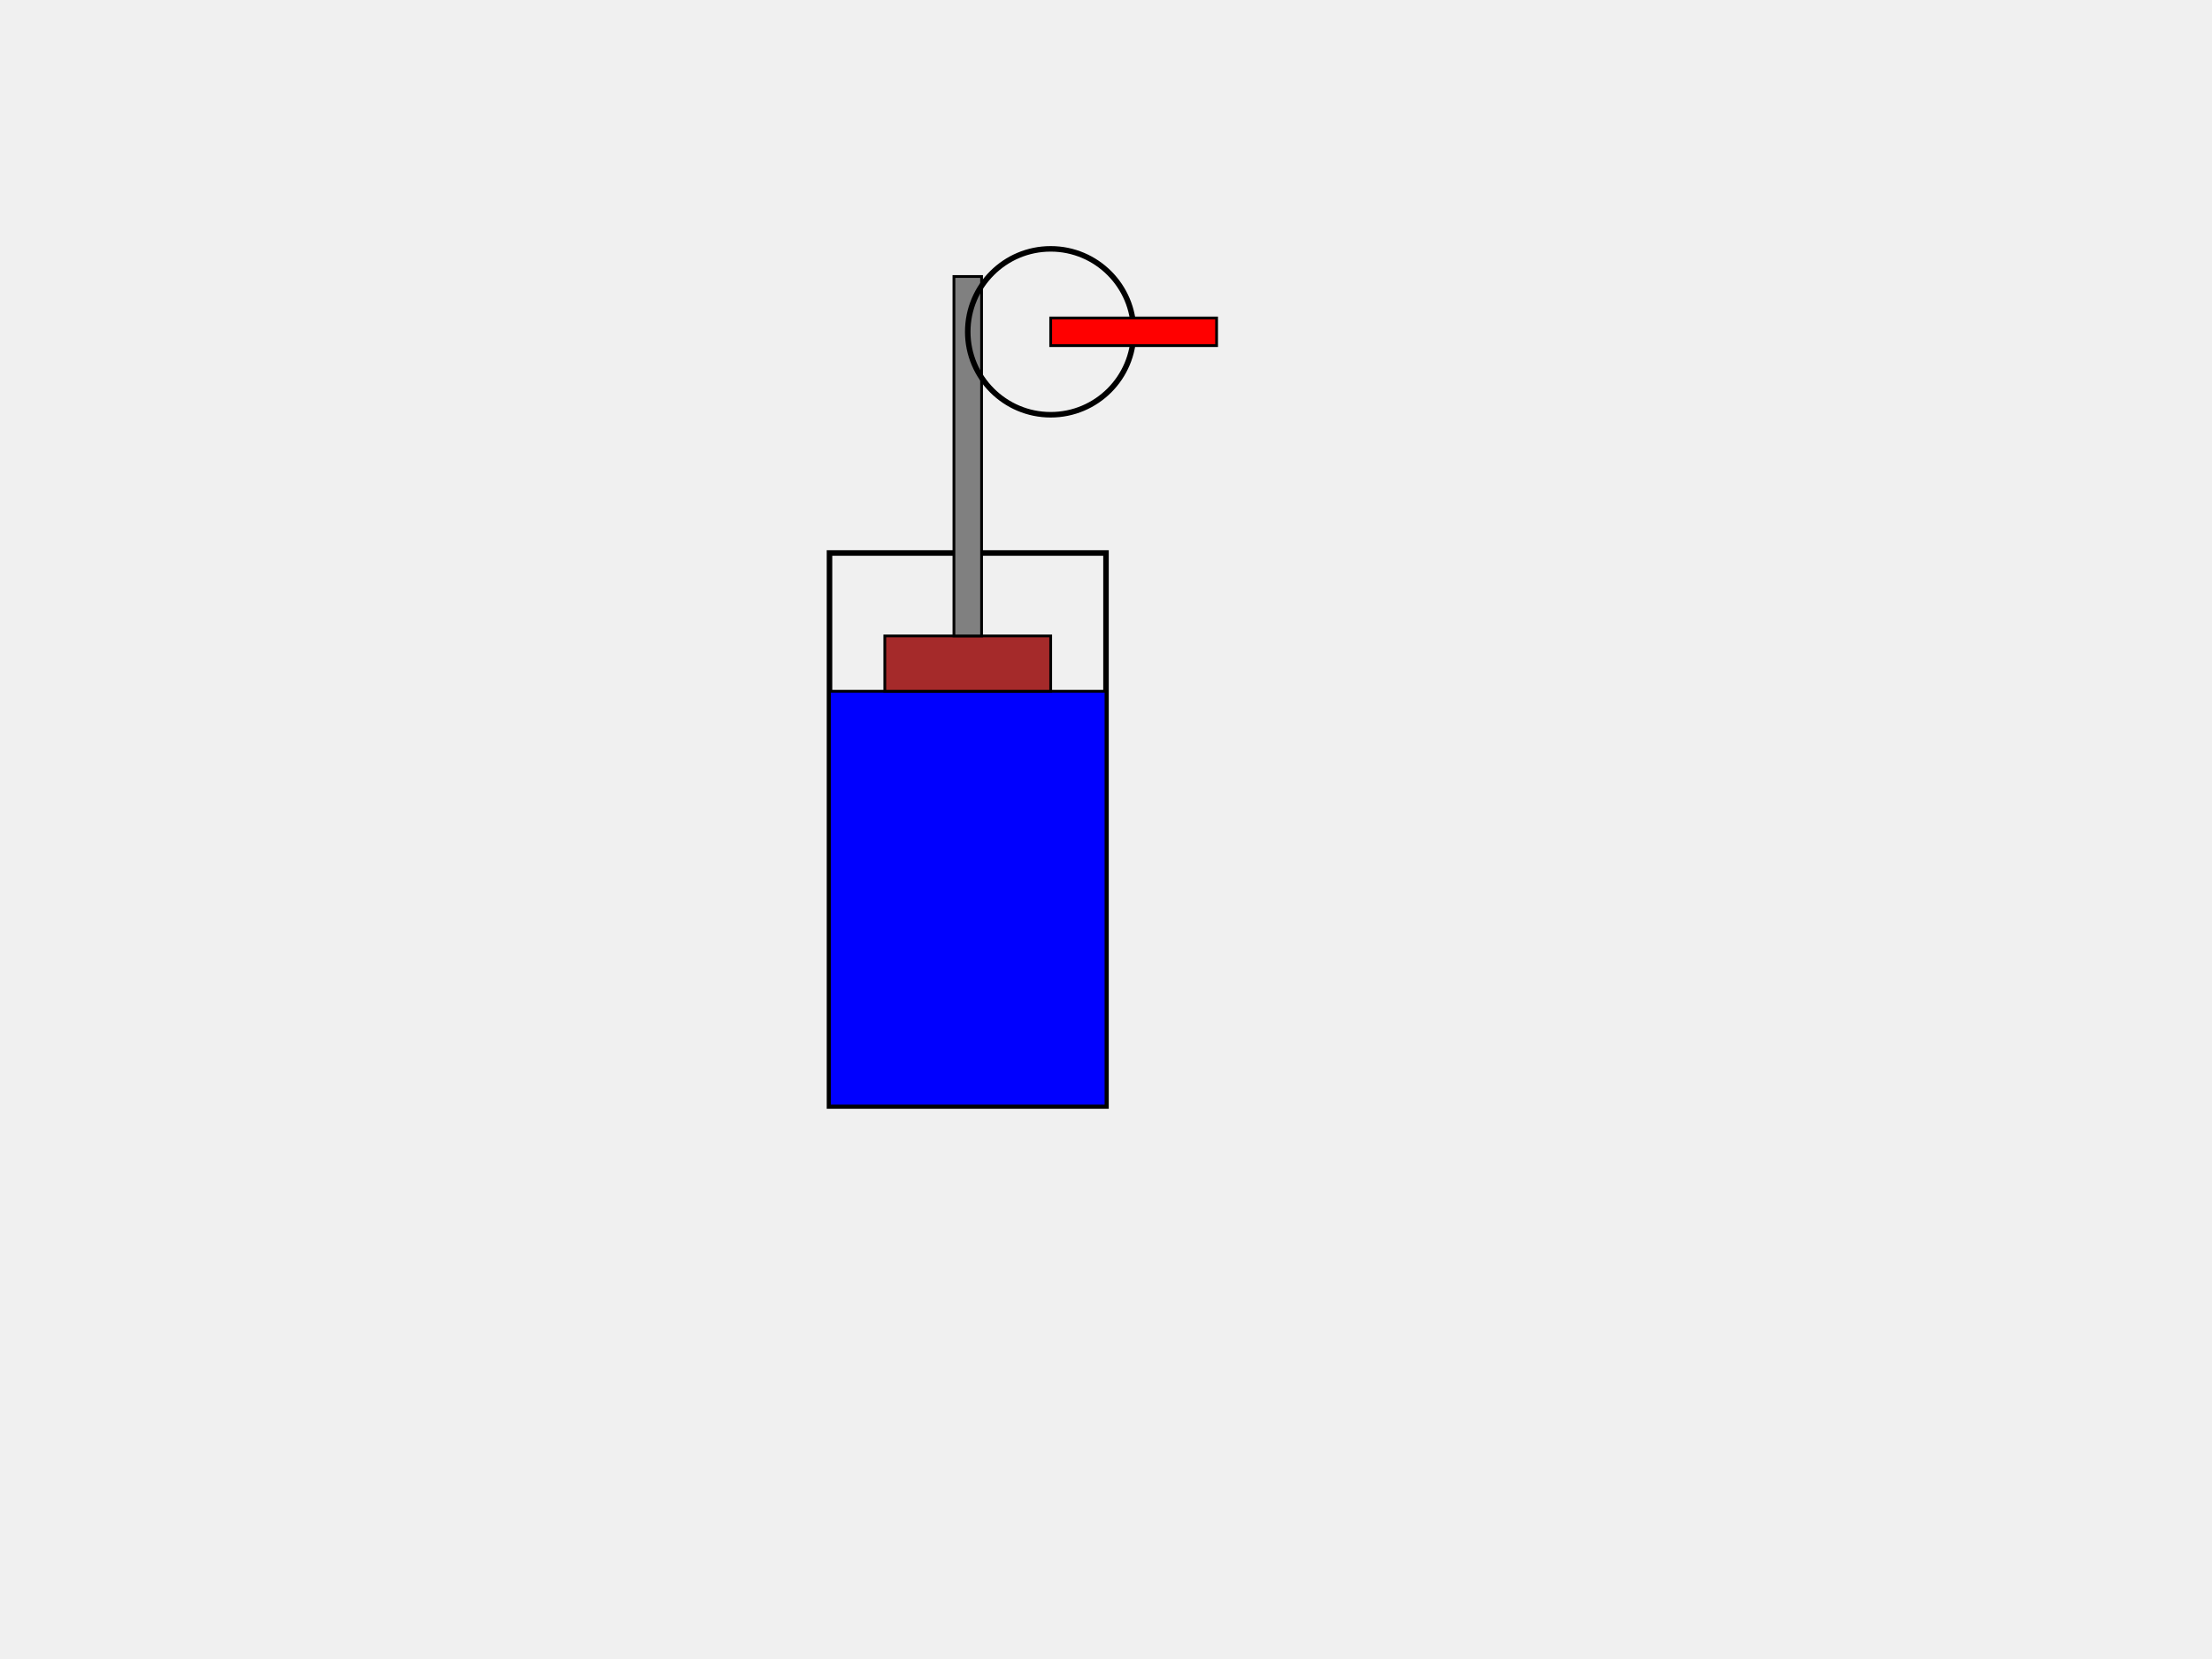
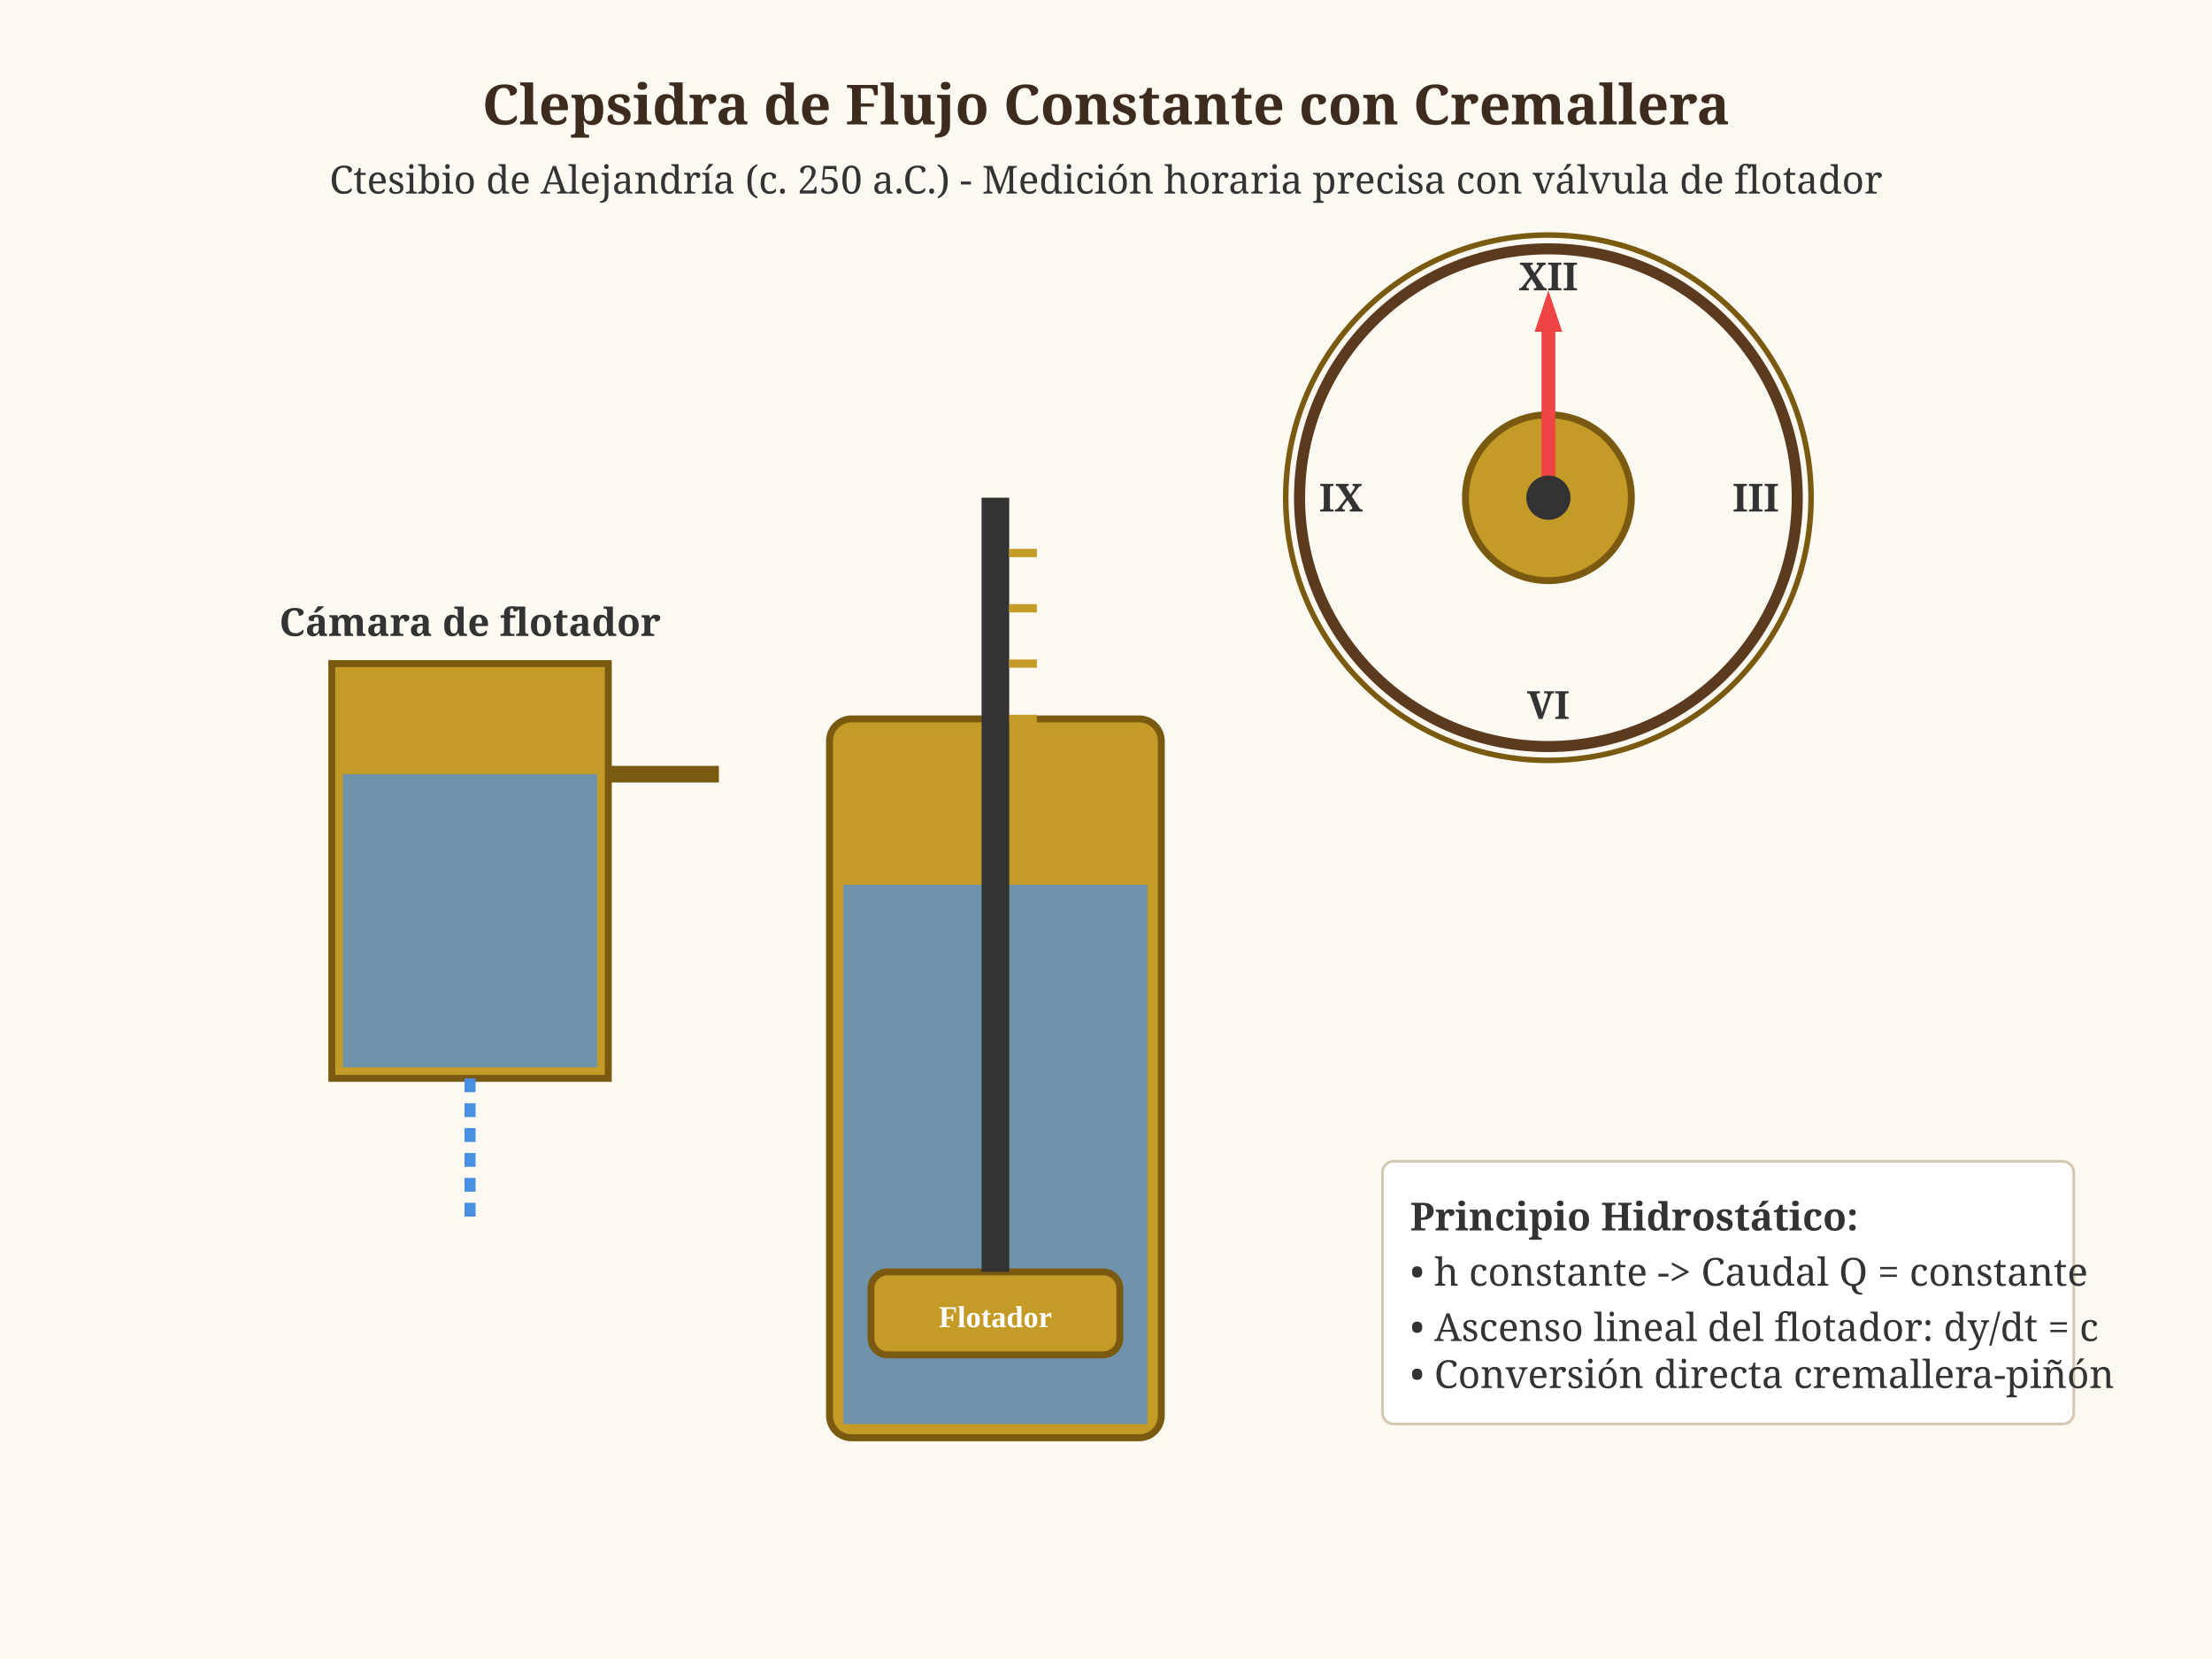
<svg xmlns="http://www.w3.org/2000/svg" viewBox="0 0 800 600">
-   <g>
-     <rect x="300" y="200" width="100" height="200" fill="none" stroke="black" stroke-width="2" />
-     <rect x="300" y="250" width="100" height="150" fill="blue" stroke="black" stroke-width="1" />
-     <rect x="320" y="230" width="60" height="20" fill="brown" stroke="black" stroke-width="1" />
-     <rect x="345" y="100" width="10" height="130" fill="gray" stroke="black" stroke-width="1" />
-     <circle cx="380" cy="120" r="30" stroke="black" stroke-width="2" fill="none" />
-     <rect x="380" y="115" width="60" height="10" fill="red" stroke="black" stroke-width="1" />
+   <defs>
+     <style>
+       .cl-bg { fill: #fcf9f2; }
+       .cl-bronze { fill: #c59b27; stroke: #7a5a10; stroke-width: 2.5; }
+       .cl-water { fill: #4a90e2; fill-opacity: 0.7; }
+       .cl-title { font-family: 'Cinzel', serif; font-size: 20px; font-weight: bold; fill: #3d2b1f; }
+       .cl-text { font-family: 'EB Garamond', serif; font-size: 14px; fill: #333; }
+       
+       @keyframes anim-float-rise {
+         0% { transform: translateY(0); }
+         90% { transform: translateY(-160px); }
+         100% { transform: translateY(0); }
+       }
+       @keyframes anim-dial-turn {
+         0% { transform: rotate(0deg); }
+         90% { transform: rotate(330deg); }
+         100% { transform: rotate(0deg); }
+       }
+       @keyframes anim-drip {
+         0% { stroke-dashoffset: 0; }
+         100% { stroke-dashoffset: -20; }
+       }
+       
+       .float-rising {
+         animation: anim-float-rise 10s ease-in-out infinite;
+       }
+       .pointer-rot {
+         transform-origin: 560px 180px;
+         animation: anim-dial-turn 10s ease-in-out infinite;
+       }
+       .drip-line {
+         stroke-dasharray: 5 4;
+         animation: anim-drip 0.6s linear infinite;
+       }
+     </style>
+   </defs>
+   <rect width="800" height="600" class="cl-bg" />
+   <text x="400" y="45" text-anchor="middle" class="cl-title">Clepsidra de Flujo Constante con Cremallera</text>
+   <text x="400" y="70" text-anchor="middle" class="cl-text">Ctesibio de Alejandría (c. 250 a.C.) - Medición horaria precisa con válvula de flotador</text>
+   <rect x="120" y="240" width="100" height="150" class="cl-bronze" fill="#f4ebd9" />
+   <rect x="124" y="280" width="92" height="106" class="cl-water" />
+   <line x1="220" y1="280" x2="260" y2="280" stroke="#7a5a10" stroke-width="6" />
+   <text x="170" y="230" text-anchor="middle" class="cl-text" font-weight="bold">Cámara de flotador</text>
+   <line x1="170" y1="390" x2="170" y2="440" stroke="#4a90e2" stroke-width="4" class="drip-line" />
+   <rect x="300" y="260" width="120" height="260" rx="8" class="cl-bronze" fill="#f4ebd9" />
+   <rect x="305" y="320" width="110" height="195" class="cl-water" />
+   <g class="float-rising">
+     <rect x="315" y="460" width="90" height="30" rx="6" class="cl-bronze" />
+     <text x="360" y="480" text-anchor="middle" fill="#fff" font-size="11" font-weight="bold">Flotador</text>
+     <rect x="355" y="180" width="10" height="280" fill="#333" />
+     <line x1="365" y1="200" x2="375" y2="200" stroke="#c59b27" stroke-width="3" />
+     <line x1="365" y1="220" x2="375" y2="220" stroke="#c59b27" stroke-width="3" />
+     <line x1="365" y1="240" x2="375" y2="240" stroke="#c59b27" stroke-width="3" />
+     <line x1="365" y1="260" x2="375" y2="260" stroke="#c59b27" stroke-width="3" />
  </g>
+   <circle cx="560" cy="180" r="30" class="cl-bronze" />
+   <circle cx="560" cy="180" r="90" fill="none" stroke="#5c3a1e" stroke-width="4" />
+   <circle cx="560" cy="180" r="95" fill="none" stroke="#7a5a10" stroke-width="2" />
+   <text x="560" y="105" text-anchor="middle" class="cl-text" font-weight="bold">XII</text>
+   <text x="635" y="185" text-anchor="middle" class="cl-text" font-weight="bold">III</text>
+   <text x="560" y="260" text-anchor="middle" class="cl-text" font-weight="bold">VI</text>
+   <text x="485" y="185" text-anchor="middle" class="cl-text" font-weight="bold">IX</text>
+   <g class="pointer-rot">
+     <line x1="560" y1="180" x2="560" y2="115" stroke="#ef4444" stroke-width="5" />
+     <polygon points="560,105 555,120 565,120" fill="#ef4444" />
+     <circle cx="560" cy="180" r="8" fill="#333" />
+   </g>
+   <rect x="500" y="420" width="250" height="95" fill="#fff" stroke="#d3c9b3" rx="4" />
+   <text x="510" y="445" class="cl-text" font-weight="bold">Principio Hidrostático:</text>
+   <text x="510" y="465" class="cl-text">• h constante -&gt; Caudal Q = constante</text>
+   <text x="510" y="485" class="cl-text">• Ascenso lineal del flotador: dy/dt = c</text>
+   <text x="510" y="502" class="cl-text">• Conversión directa cremallera-piñón</text>
</svg>
